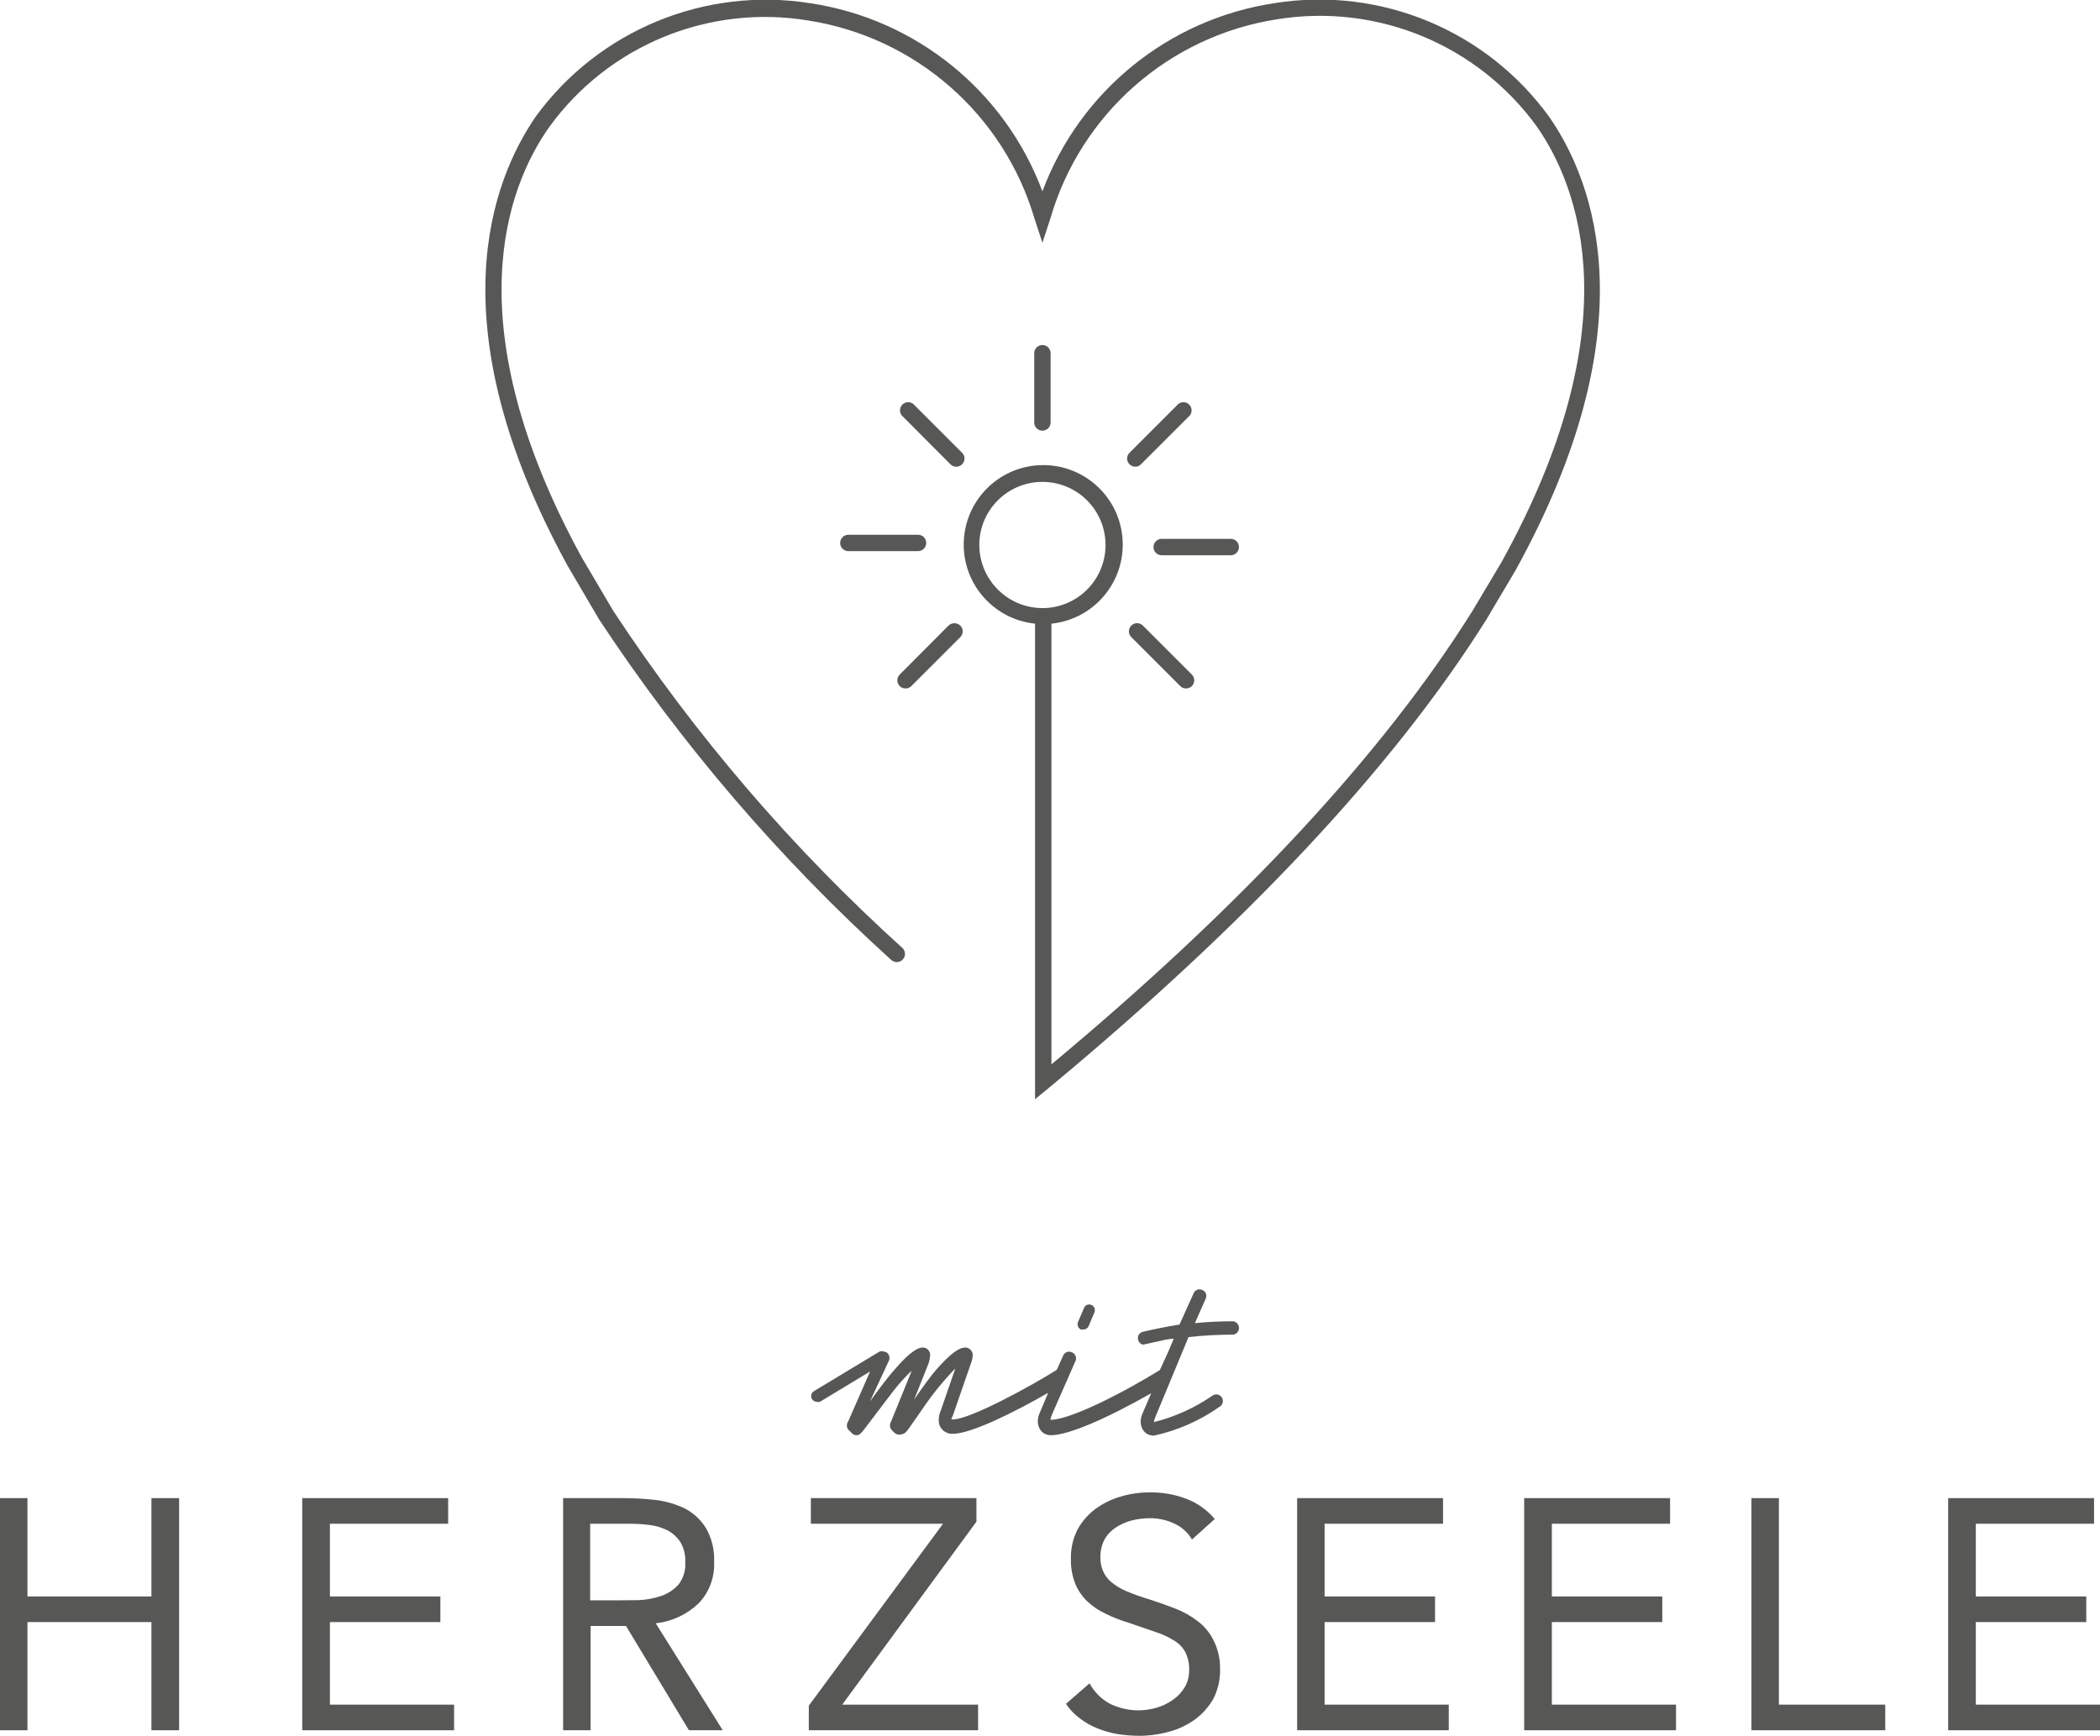
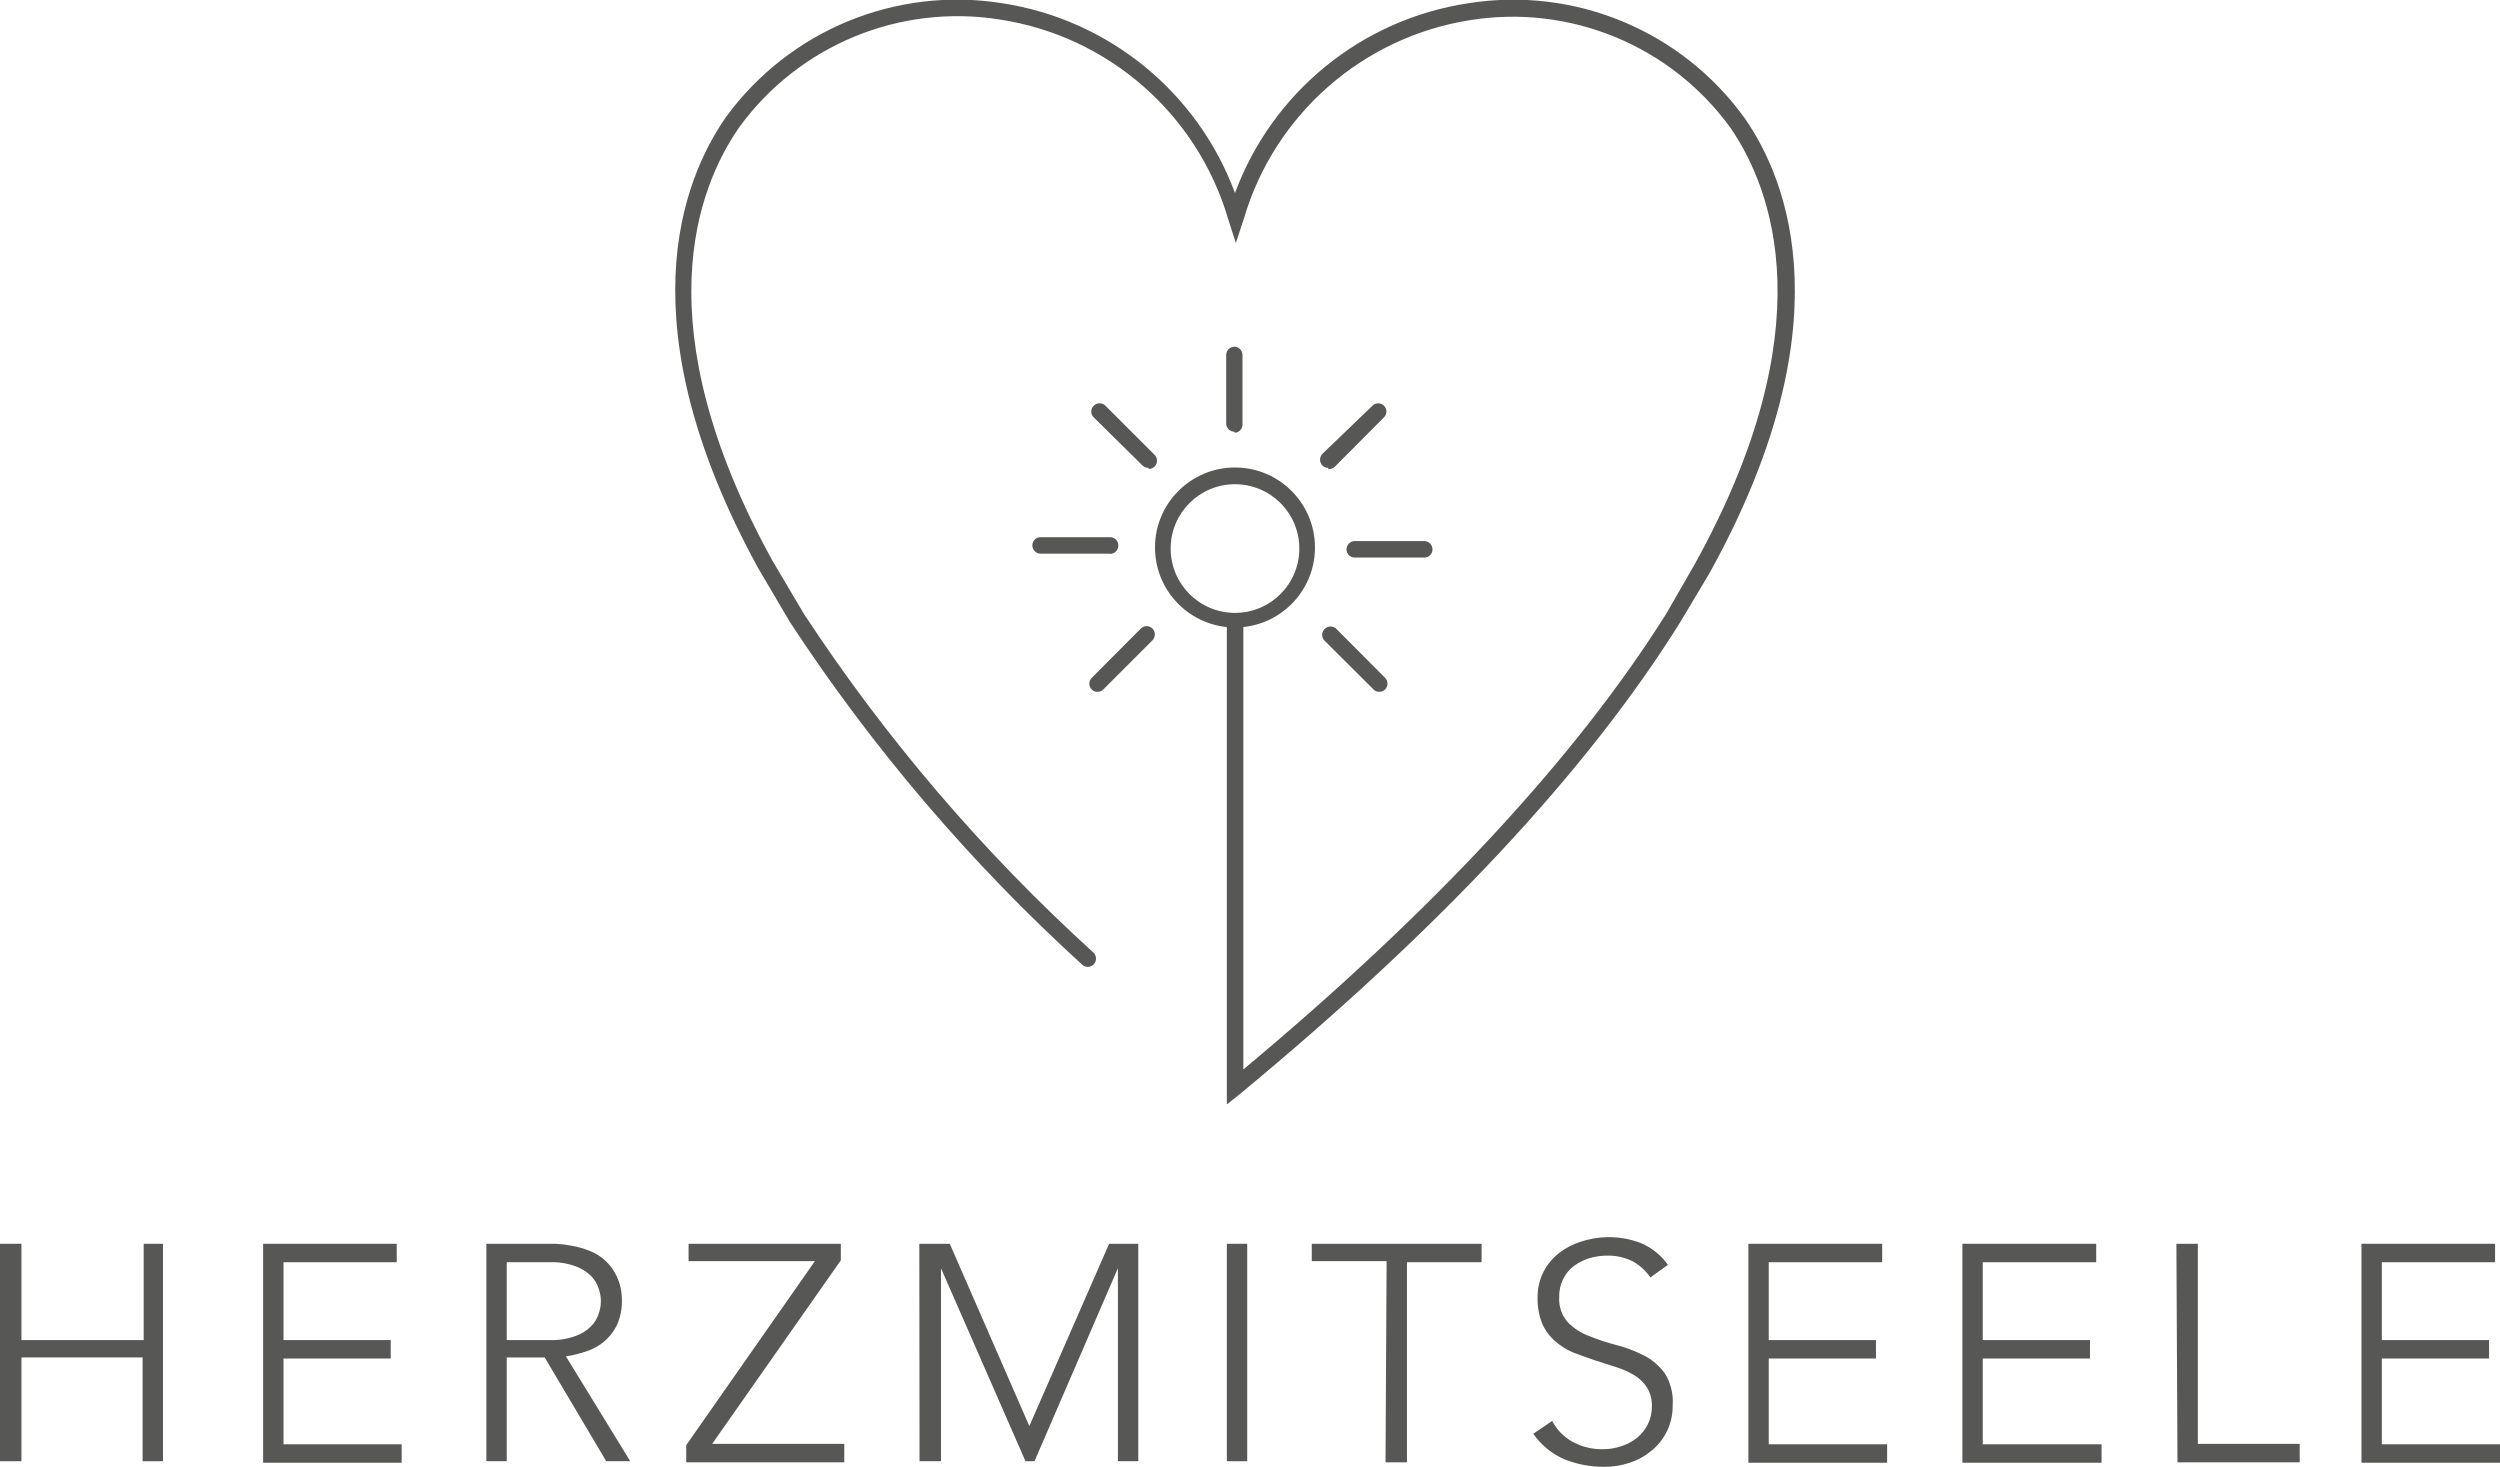
- <svg xmlns="http://www.w3.org/2000/svg" id="Ebene_1" data-name="Ebene 1" viewBox="0 0 102.48 84.73">
+ <svg xmlns="http://www.w3.org/2000/svg" viewBox="0 0 116.58 68.4">
  <defs>
    <style>.cls-1{fill:#575756;}</style>
  </defs>
-   <path class="cls-1" d="M75.62,5.73A13.85,13.85,0,0,0,62.22.15,14.37,14.37,0,0,0,50.87,9.34,14.37,14.37,0,0,0,39.56.16,13.9,13.9,0,0,0,26.15,5.68C24,8.81,21.26,15.82,27.68,27.58l1.56,2.66A87.13,87.13,0,0,0,43.5,46.86a.4.4,0,0,0,.55-.58A85.67,85.67,0,0,1,29.93,29.82l-1.55-2.63c-6.21-11.37-3.65-18.07-1.57-21A13,13,0,0,1,39.44,1a13.72,13.72,0,0,1,11.05,9.69l.38,1.16.38-1.16A13.71,13.71,0,0,1,62.33.94,13.07,13.07,0,0,1,75,6.18c2.09,3,4.63,9.79-1.74,21.28l-1.4,2.35c-4.38,7-11.29,14.42-20.55,22.14V30.44a3.88,3.88,0,1,0-.8,0V53.65l.66-.54c9.64-8,16.84-15.66,21.37-22.88l1.41-2.38C80.5,16,77.81,8.9,75.62,5.73ZM47.79,26.6a3.08,3.08,0,1,1,3.08,3.08A3.09,3.09,0,0,1,47.79,26.6Z" />
-   <path class="cls-1" d="M41,26.5a.4.4,0,0,0,.41.4H44.8a.4.4,0,1,0,0-.8H41.43A.4.4,0,0,0,41,26.5Z" />
-   <path class="cls-1" d="M46.67,22.78a.39.39,0,0,0,.28-.12.39.39,0,0,0,0-.56l-2.39-2.39a.4.4,0,0,0-.56.56l2.38,2.39A.4.4,0,0,0,46.67,22.78Z" />
-   <path class="cls-1" d="M44.19,33.6a.38.38,0,0,0,.28-.11l2.39-2.39a.4.4,0,0,0,0-.57.42.42,0,0,0-.57,0l-2.38,2.39a.4.4,0,0,0,0,.57A.37.37,0,0,0,44.19,33.6Z" />
-   <path class="cls-1" d="M55.21,30.53a.4.4,0,0,0,0,.57l2.39,2.39a.37.37,0,0,0,.28.11.38.38,0,0,0,.28-.11.4.4,0,0,0,0-.57l-2.39-2.39A.4.4,0,0,0,55.21,30.53Z" />
-   <path class="cls-1" d="M57.51,19.71,55.12,22.1a.39.39,0,0,0,0,.56.39.39,0,0,0,.28.12.38.38,0,0,0,.28-.12l2.39-2.39a.4.4,0,0,0-.56-.56Z" />
-   <path class="cls-1" d="M51.27,20.62V17.24a.4.4,0,0,0-.8,0v3.38a.4.4,0,0,0,.8,0Z" />
-   <path class="cls-1" d="M60.46,26.7a.4.4,0,0,0-.4-.4H56.69a.4.4,0,0,0,0,.8h3.37A.4.4,0,0,0,60.46,26.7Z" />
-   <path class="cls-1" d="M34.1,78.25a2.75,2.75,0,0,0,.75-2,3.08,3.08,0,0,0-.4-1.67,2.68,2.68,0,0,0-1-.94A4.63,4.63,0,0,0,32,73.21a14.66,14.66,0,0,0-1.62-.09h-2.9V84.45h1.34V79.36h1.73l3.07,5.09h1.65L32,79.23A3.6,3.6,0,0,0,34.1,78.25ZM30,78.11h-1.2V74.37h1.89a8.22,8.22,0,0,1,1,.06,2.81,2.81,0,0,1,.88.26,1.73,1.73,0,0,1,.63.57,1.78,1.78,0,0,1,.24,1,1.59,1.59,0,0,1-.33,1.08,2,2,0,0,1-.83.55,3.91,3.91,0,0,1-1.11.21Z" />
-   <polygon class="cls-1" points="47.65 74.27 47.65 73.12 39.57 73.12 39.57 74.37 46.02 74.37 39.47 83.25 39.47 84.45 47.73 84.45 47.73 83.2 41.1 83.2 47.65 74.27" />
-   <path class="cls-1" d="M58.44,79.12a4.27,4.27,0,0,0-1.09-.61c-.41-.16-.83-.31-1.27-.45a10.27,10.27,0,0,1-1.14-.41,2.87,2.87,0,0,1-.73-.45,1.43,1.43,0,0,1-.39-.54A1.59,1.59,0,0,1,53.7,76a1.79,1.79,0,0,1,.2-.86,1.67,1.67,0,0,1,.56-.59,2.57,2.57,0,0,1,.77-.34,3.72,3.72,0,0,1,.88-.11,2.77,2.77,0,0,1,1.17.25,1.94,1.94,0,0,1,.89.79l1.11-1a3.39,3.39,0,0,0-1.42-1,4.87,4.87,0,0,0-1.75-.3,4.92,4.92,0,0,0-1.44.21,3.93,3.93,0,0,0-1.23.61,3.13,3.13,0,0,0-.86,1,3,3,0,0,0-.32,1.42,3.12,3.12,0,0,0,.21,1.21,2.53,2.53,0,0,0,.59.87,3.31,3.31,0,0,0,.89.6,7.06,7.06,0,0,0,1.12.44l1.31.45a4.06,4.06,0,0,1,.93.43,1.46,1.46,0,0,1,.54.57,1.8,1.8,0,0,1,.18.86,1.61,1.61,0,0,1-.22.85,2,2,0,0,1-.58.61,2.63,2.63,0,0,1-.79.38,3.34,3.34,0,0,1-.87.13,3.23,3.23,0,0,1-1.4-.32,2.46,2.46,0,0,1-1-1l-1.15,1a2.78,2.78,0,0,0,.69.72,3.57,3.57,0,0,0,.85.48,4.69,4.69,0,0,0,1,.28,6.85,6.85,0,0,0,1,.08,5.35,5.35,0,0,0,1.49-.2,3.82,3.82,0,0,0,1.27-.6,3.33,3.33,0,0,0,.89-1,3.07,3.07,0,0,0,.33-1.47A3,3,0,0,0,59.19,80,2.6,2.6,0,0,0,58.44,79.12Z" />
-   <polygon class="cls-1" points="16.1 79.17 21.49 79.17 21.49 77.92 16.1 77.92 16.1 74.37 21.87 74.37 21.87 73.12 14.75 73.12 14.75 84.45 22.16 84.45 22.16 83.2 16.1 83.2 16.1 79.17" />
-   <polygon class="cls-1" points="96.42 83.2 96.42 79.17 101.81 79.17 101.81 77.92 96.42 77.92 96.42 74.37 102.19 74.37 102.19 73.12 95.07 73.12 95.07 84.45 102.48 84.45 102.48 83.2 96.42 83.2" />
-   <polygon class="cls-1" points="75.73 79.17 81.12 79.17 81.12 77.92 75.73 77.92 75.73 74.37 81.5 74.37 81.5 73.12 74.38 73.12 74.38 84.45 81.79 84.45 81.79 83.2 75.73 83.2 75.73 79.17" />
-   <polygon class="cls-1" points="7.39 77.92 1.34 77.92 1.34 73.12 0 73.12 0 84.45 1.34 84.45 1.34 79.17 7.39 79.17 7.39 84.45 8.74 84.45 8.74 73.12 7.39 73.12 7.39 77.92" />
-   <polygon class="cls-1" points="64.64 79.17 70.03 79.17 70.03 77.92 64.64 77.92 64.64 74.37 70.42 74.37 70.42 73.12 63.3 73.12 63.3 84.45 70.7 84.45 70.7 83.2 64.64 83.2 64.64 79.17" />
-   <polygon class="cls-1" points="86.81 73.12 85.47 73.12 85.47 84.45 92 84.45 92 83.2 86.81 83.2 86.81 73.12" />
-   <path class="cls-1" d="M60.2,64.49a18,18,0,0,0-1.89.09l.53-1.2a.31.31,0,0,0-.17-.42.31.31,0,0,0-.42.16l-.69,1.53c-.6.09-1.27.23-1.78.35a.31.31,0,0,0-.25.32.32.32,0,0,0,.25.31l.87-.19a3,3,0,0,1,.63-.1L57,66l-.4.87h0c-2.37,1.45-4.53,2.43-5.34,2.43a1,1,0,0,1,.08-.27l1.13-2.57A.32.32,0,0,0,52.3,66a.31.31,0,0,0-.42.17l-.31.69c-1.12.71-4.21,2.42-5.07,2.42-.09,0-.1,0,0-.19l.89-2.57a1.24,1.24,0,0,0,.08-.37.37.37,0,0,0-.37-.38c-.27,0-.66.23-1.42,1.09-.25.29-.64.82-1.07,1.45l.71-1.78a1.44,1.44,0,0,0,.07-.36.36.36,0,0,0-.36-.4c-.16,0-.52.07-1.42,1.13-.23.26-.7.86-1.16,1.51l.93-2a.33.33,0,0,0-.16-.43h-.06a.27.27,0,0,0-.26,0l-3.18,1.92a.28.28,0,0,0-.1.38.29.29,0,0,0,.24.14.28.28,0,0,0,.15,0l2.45-1.48-1.07,2.44a.34.34,0,0,0,0,.39l.16.16a.32.32,0,0,0,.26.12c.13,0,.22-.1.38-.31l1.39-1.83c.23-.3.66-.79.91-1l-1,2.46a.37.37,0,0,0,0,.4l.16.16A.34.34,0,0,0,44,70c.14,0,.26-.14.38-.32l.58-.83a14.66,14.66,0,0,1,1.66-2.06l-.69,2a1.38,1.38,0,0,0-.12.51.65.65,0,0,0,.69.68c.89,0,3-1.05,4.65-2l-.42,1c-.22.49,0,1.07.56,1.07.83,0,2.7-.8,4.89-2.05l-.43,1c-.22.49,0,1.07.56,1.07a8.76,8.76,0,0,0,3.22-1.42.32.32,0,1,0-.35-.54,8.75,8.75,0,0,1-2.87,1.3,1,1,0,0,1,.08-.27L58,65.26a19.91,19.91,0,0,1,2.19-.12.33.33,0,0,0,0-.65Z" />
-   <path class="cls-1" d="M53.12,64.74l.29-.69a.28.28,0,0,0-.15-.36.27.27,0,0,0-.36.15l-.29.68a.28.28,0,0,0,.14.37l.11,0A.28.28,0,0,0,53.12,64.74Z" />
+   <g id="Ebene_2" data-name="Ebene 2">
+     <path class="cls-1" d="M57.21,51.5V29.14a.38.38,0,0,1,.38-.38.39.39,0,0,1,.39.38V49.87c8.88-7.41,15.51-14.55,19.72-21.25L79,26.36c6.12-11,3.68-17.53,1.68-20.42a12.54,12.54,0,0,0-12.13-5A13.13,13.13,0,0,0,58,10.21l-.37,1.12-.36-1.12A13.17,13.17,0,0,0,46.62.91a12.58,12.58,0,0,0-12.13,5C32.5,8.75,30,15.19,36,26.11l1.49,2.52A82.43,82.43,0,0,0,51,44.43a.39.39,0,0,1,0,.54.38.38,0,0,1-.55,0A83.44,83.44,0,0,1,36.83,29l-1.5-2.55c-6.16-11.29-3.56-18-1.47-21A13.34,13.34,0,0,1,46.73.15,13.8,13.8,0,0,1,57.59,9,13.79,13.79,0,0,1,68.48.15,13.3,13.3,0,0,1,81.35,5.5c2.1,3,4.68,9.85-1.64,21.24L78.36,29C74,36,67.1,43.34,57.84,51Z" />
+     <path class="cls-1" d="M57.59,29.26a3.73,3.73,0,1,1,3.73-3.72A3.73,3.73,0,0,1,57.59,29.26Zm0-6.68a3,3,0,1,0,3,3A3,3,0,0,0,57.59,22.58Z" />
+     <path class="cls-1" d="M64.32,32.26a.35.35,0,0,1-.27-.11l-2.3-2.29a.39.39,0,0,1,.55-.55l2.29,2.3a.38.38,0,0,1,0,.54A.36.36,0,0,1,64.32,32.26Zm-13.14,0a.35.35,0,0,1-.27-.11.38.38,0,0,1,0-.54l2.29-2.3a.38.38,0,0,1,.54,0,.39.39,0,0,1,0,.55l-2.29,2.29A.36.36,0,0,1,51.18,32.26ZM66.42,26H63.17a.38.38,0,0,1-.38-.38.39.39,0,0,1,.38-.39h3.25a.39.39,0,0,1,.38.39A.38.38,0,0,1,66.42,26Zm-14.65-.18H48.52a.39.39,0,0,1-.38-.39.38.38,0,0,1,.38-.38h3.25a.38.38,0,0,1,.38.38A.39.39,0,0,1,51.77,25.83Zm10.17-4a.39.39,0,0,1-.27-.11.39.39,0,0,1,0-.55L64,18.92a.38.38,0,1,1,.54.54l-2.29,2.3A.39.39,0,0,1,61.94,21.87Zm-8.38,0a.43.43,0,0,1-.28-.11L51,19.46a.38.38,0,0,1,0-.54.39.39,0,0,1,.55,0l2.29,2.29a.39.39,0,0,1,0,.55A.43.43,0,0,1,53.56,21.87Zm4-1.69a.38.38,0,0,1-.38-.38V16.55a.38.38,0,0,1,.76,0V19.8A.38.38,0,0,1,57.59,20.18Z" />
+     <path class="cls-1" d="M0,58H1v4.49h5.7V58H7.6V68.14H6.65V63.3H1v4.84H0Z" />
+     <path class="cls-1" d="M12.27,58H18.5v.86H13.22v3.63h5v.86h-5v4h5.51v.86H12.27Z" />
+     <path class="cls-1" d="M22.68,58h3.23a5.13,5.13,0,0,1,.74.09,4.19,4.19,0,0,1,.82.23,2.32,2.32,0,0,1,1.3,1.22A2.56,2.56,0,0,1,29,60.63a2.64,2.64,0,0,1-.25,1.2,2.35,2.35,0,0,1-.64.78,2.57,2.57,0,0,1-.84.43,5.31,5.31,0,0,1-.88.21l3,4.89H28.27L25.4,63.3H23.63v4.84h-.95Zm.95,4.49h2a3.16,3.16,0,0,0,1.21-.19,1.91,1.91,0,0,0,.73-.46,1.45,1.45,0,0,0,.35-.59,1.7,1.7,0,0,0,0-1.15,1.45,1.45,0,0,0-.35-.59,1.91,1.91,0,0,0-.73-.46,3.16,3.16,0,0,0-1.21-.19h-2Z" />
+     <path class="cls-1" d="M32,67.39l6-8.58H32.11V58h7.1v.77l-6,8.56h6.16v.86H32Z" />
+     <path class="cls-1" d="M42.87,58h1.42L48,66.5,51.72,58h1.36V68.14h-.95v-9h0l-3.89,9h-.42l-3.94-9h0v9h-1Z" />
+     <path class="cls-1" d="M57.21,58h.95V68.14h-.95Z" />
+     <path class="cls-1" d="M64.66,58.81H61.17V58h7.92v.86H65.61v9.33h-1Z" />
+     <path class="cls-1" d="M72.38,66.26a2.36,2.36,0,0,0,1,1,2.87,2.87,0,0,0,1.36.32,2.64,2.64,0,0,0,.89-.15,2.24,2.24,0,0,0,.73-.4,1.91,1.91,0,0,0,.49-.63,1.83,1.83,0,0,0,.18-.82,1.57,1.57,0,0,0-.23-.88,1.79,1.79,0,0,0-.59-.57,3.9,3.9,0,0,0-.85-.38l-1-.32c-.33-.11-.65-.23-1-.36a3.06,3.06,0,0,1-.84-.53,2.26,2.26,0,0,1-.6-.81,3.08,3.08,0,0,1-.22-1.21,2.59,2.59,0,0,1,.27-1.2,2.68,2.68,0,0,1,.72-.88,3.3,3.3,0,0,1,1-.53A4.28,4.28,0,0,1,75,57.69a4.15,4.15,0,0,1,1.55.29,3,3,0,0,1,1.23,1l-.82.59a2.41,2.41,0,0,0-.84-.76A2.6,2.6,0,0,0,75,58.55a3.17,3.17,0,0,0-.88.12,2.43,2.43,0,0,0-.72.36,1.71,1.71,0,0,0-.5.6,1.75,1.75,0,0,0-.19.85,1.62,1.62,0,0,0,.39,1.17,2.67,2.67,0,0,0,1,.65,10,10,0,0,0,1.27.42,6.19,6.19,0,0,1,1.27.48,2.73,2.73,0,0,1,1,.85A2.49,2.49,0,0,1,78,65.54a2.67,2.67,0,0,1-1,2.12,3,3,0,0,1-1,.55,3.66,3.66,0,0,1-1.19.19,4.93,4.93,0,0,1-1.86-.35,3.42,3.42,0,0,1-1.45-1.19Z" />
+     <path class="cls-1" d="M81.53,58h6.24v.86H82.48v3.63h5v.86h-5v4H88v.86H81.53Z" />
+     <path class="cls-1" d="M91.51,58h6.24v.86H92.46v3.63h5v.86h-5v4H98v.86H91.51Z" />
+     <path class="cls-1" d="M101.49,58h1v9.33h4.75v.86h-5.7Z" />
+     <path class="cls-1" d="M110.12,58h6.23v.86h-5.28v3.63h5v.86h-5v4h5.51v.86h-6.46Z" />
+   </g>
</svg>
